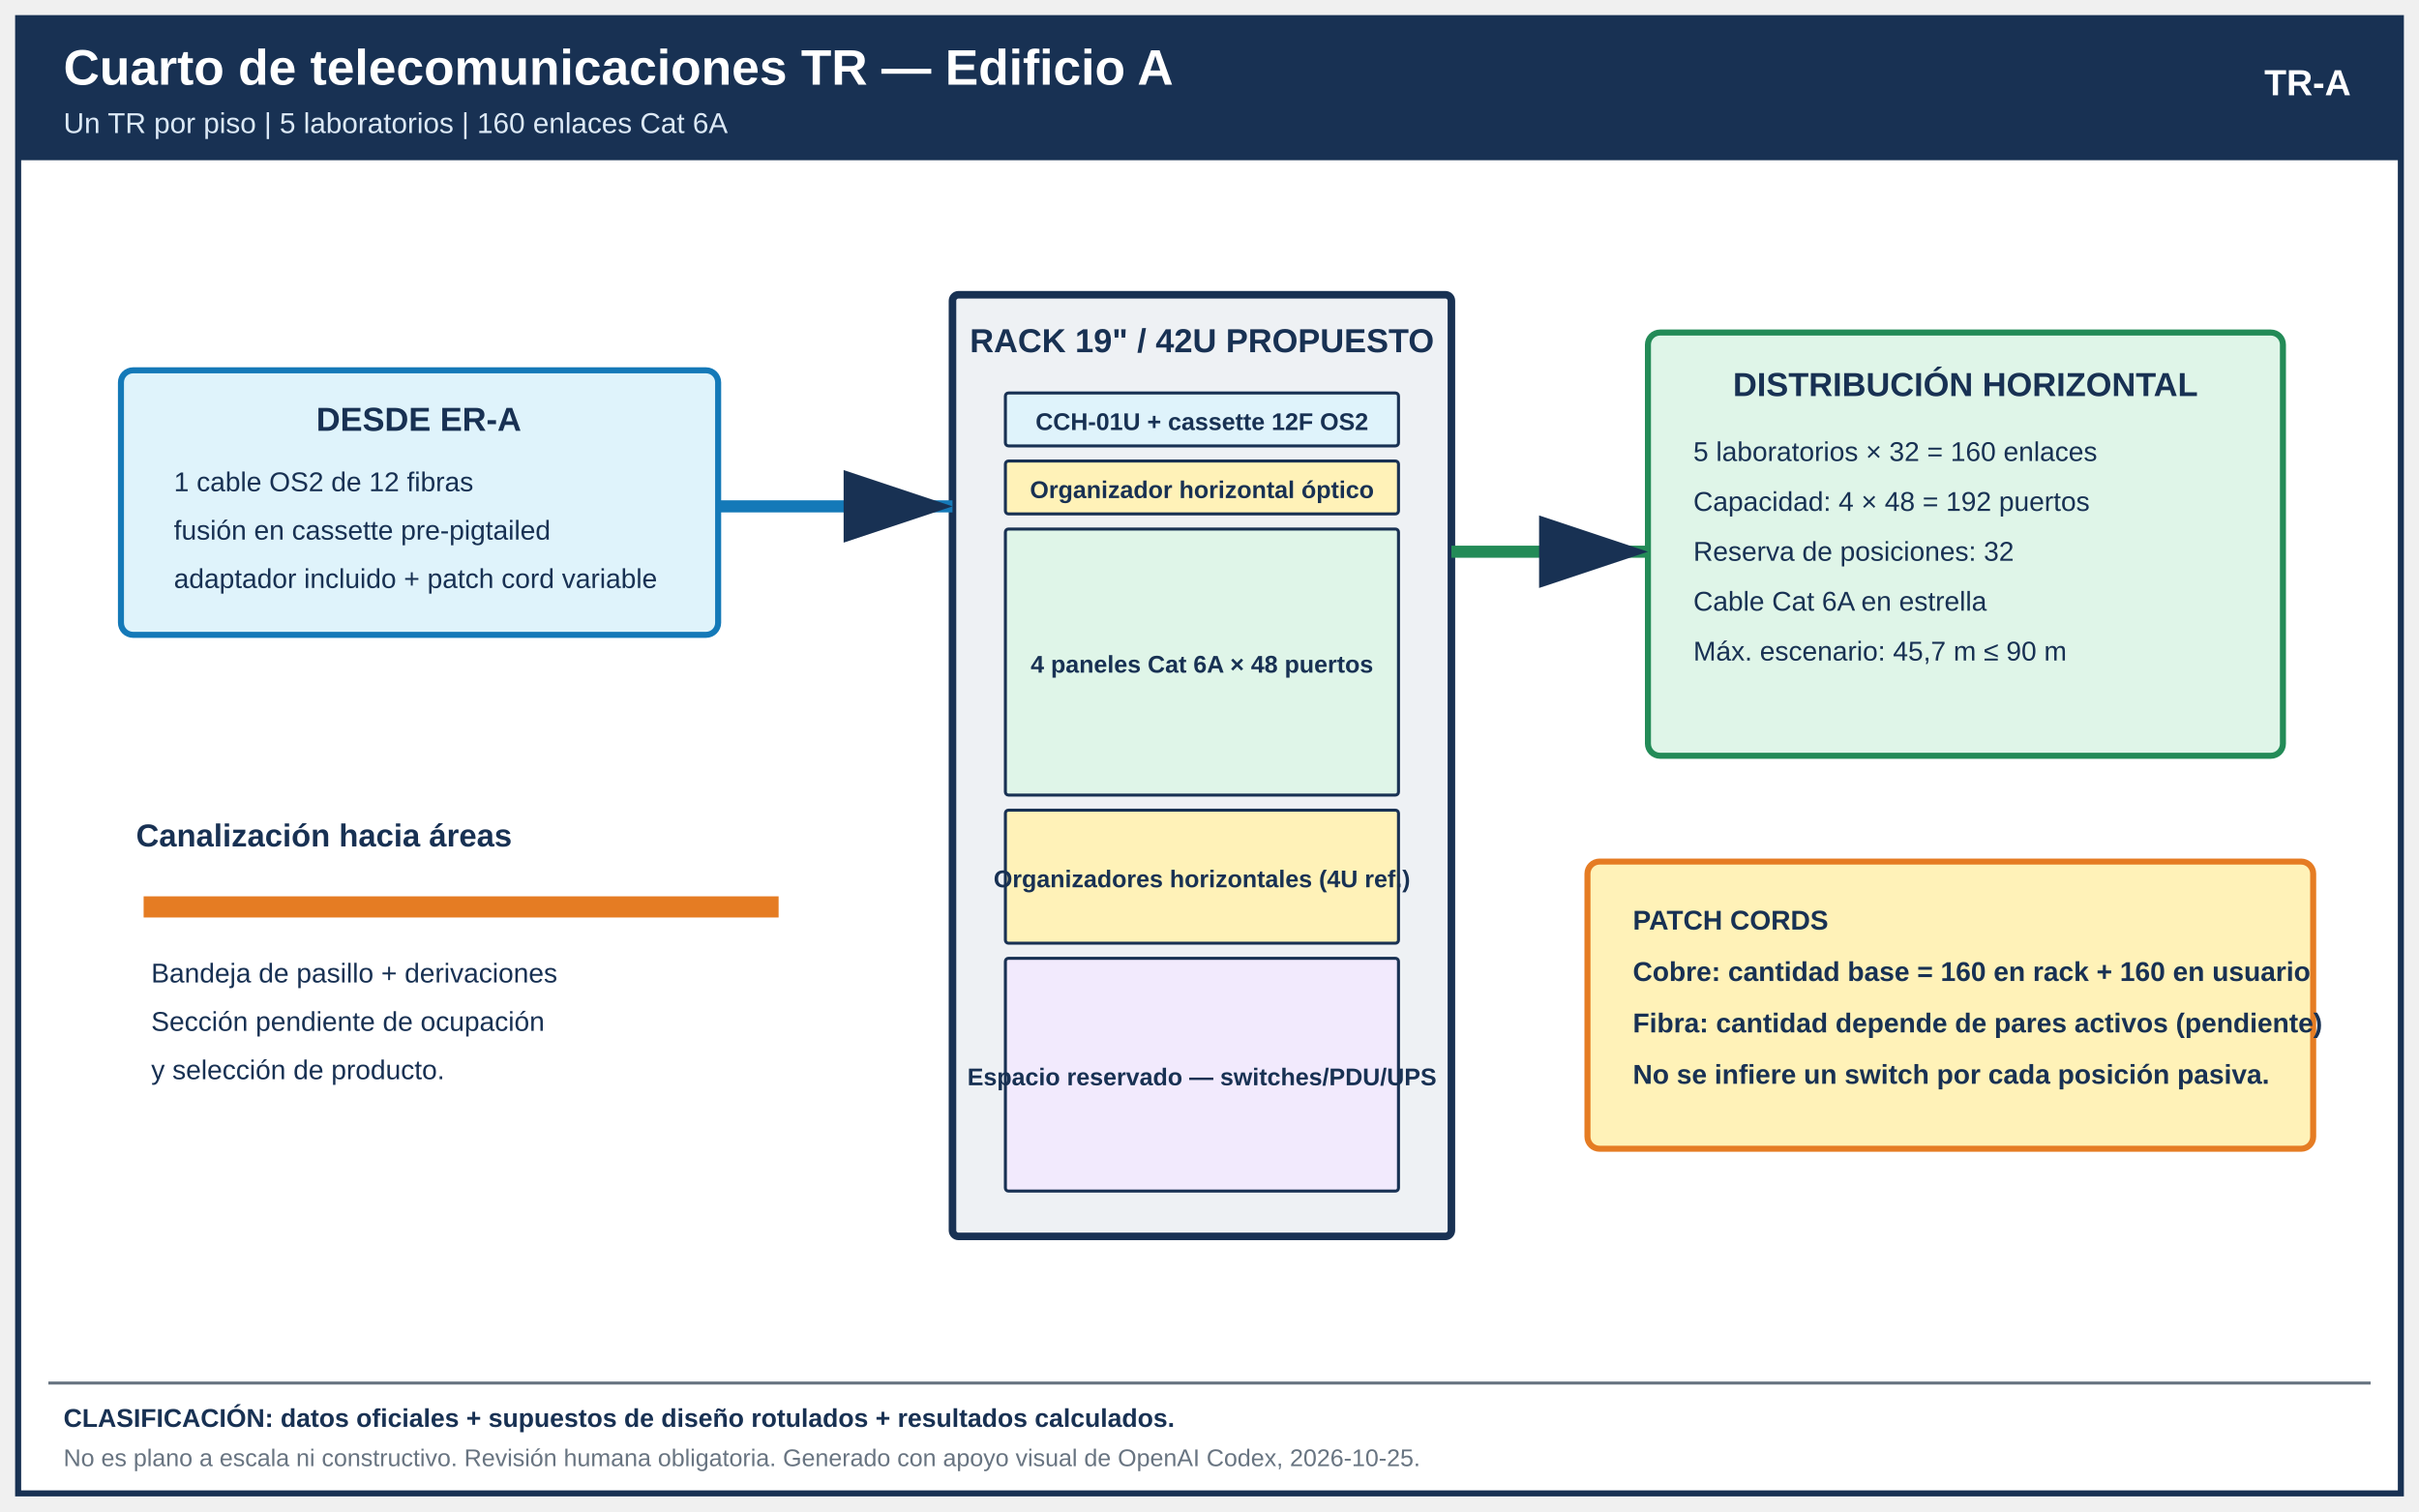
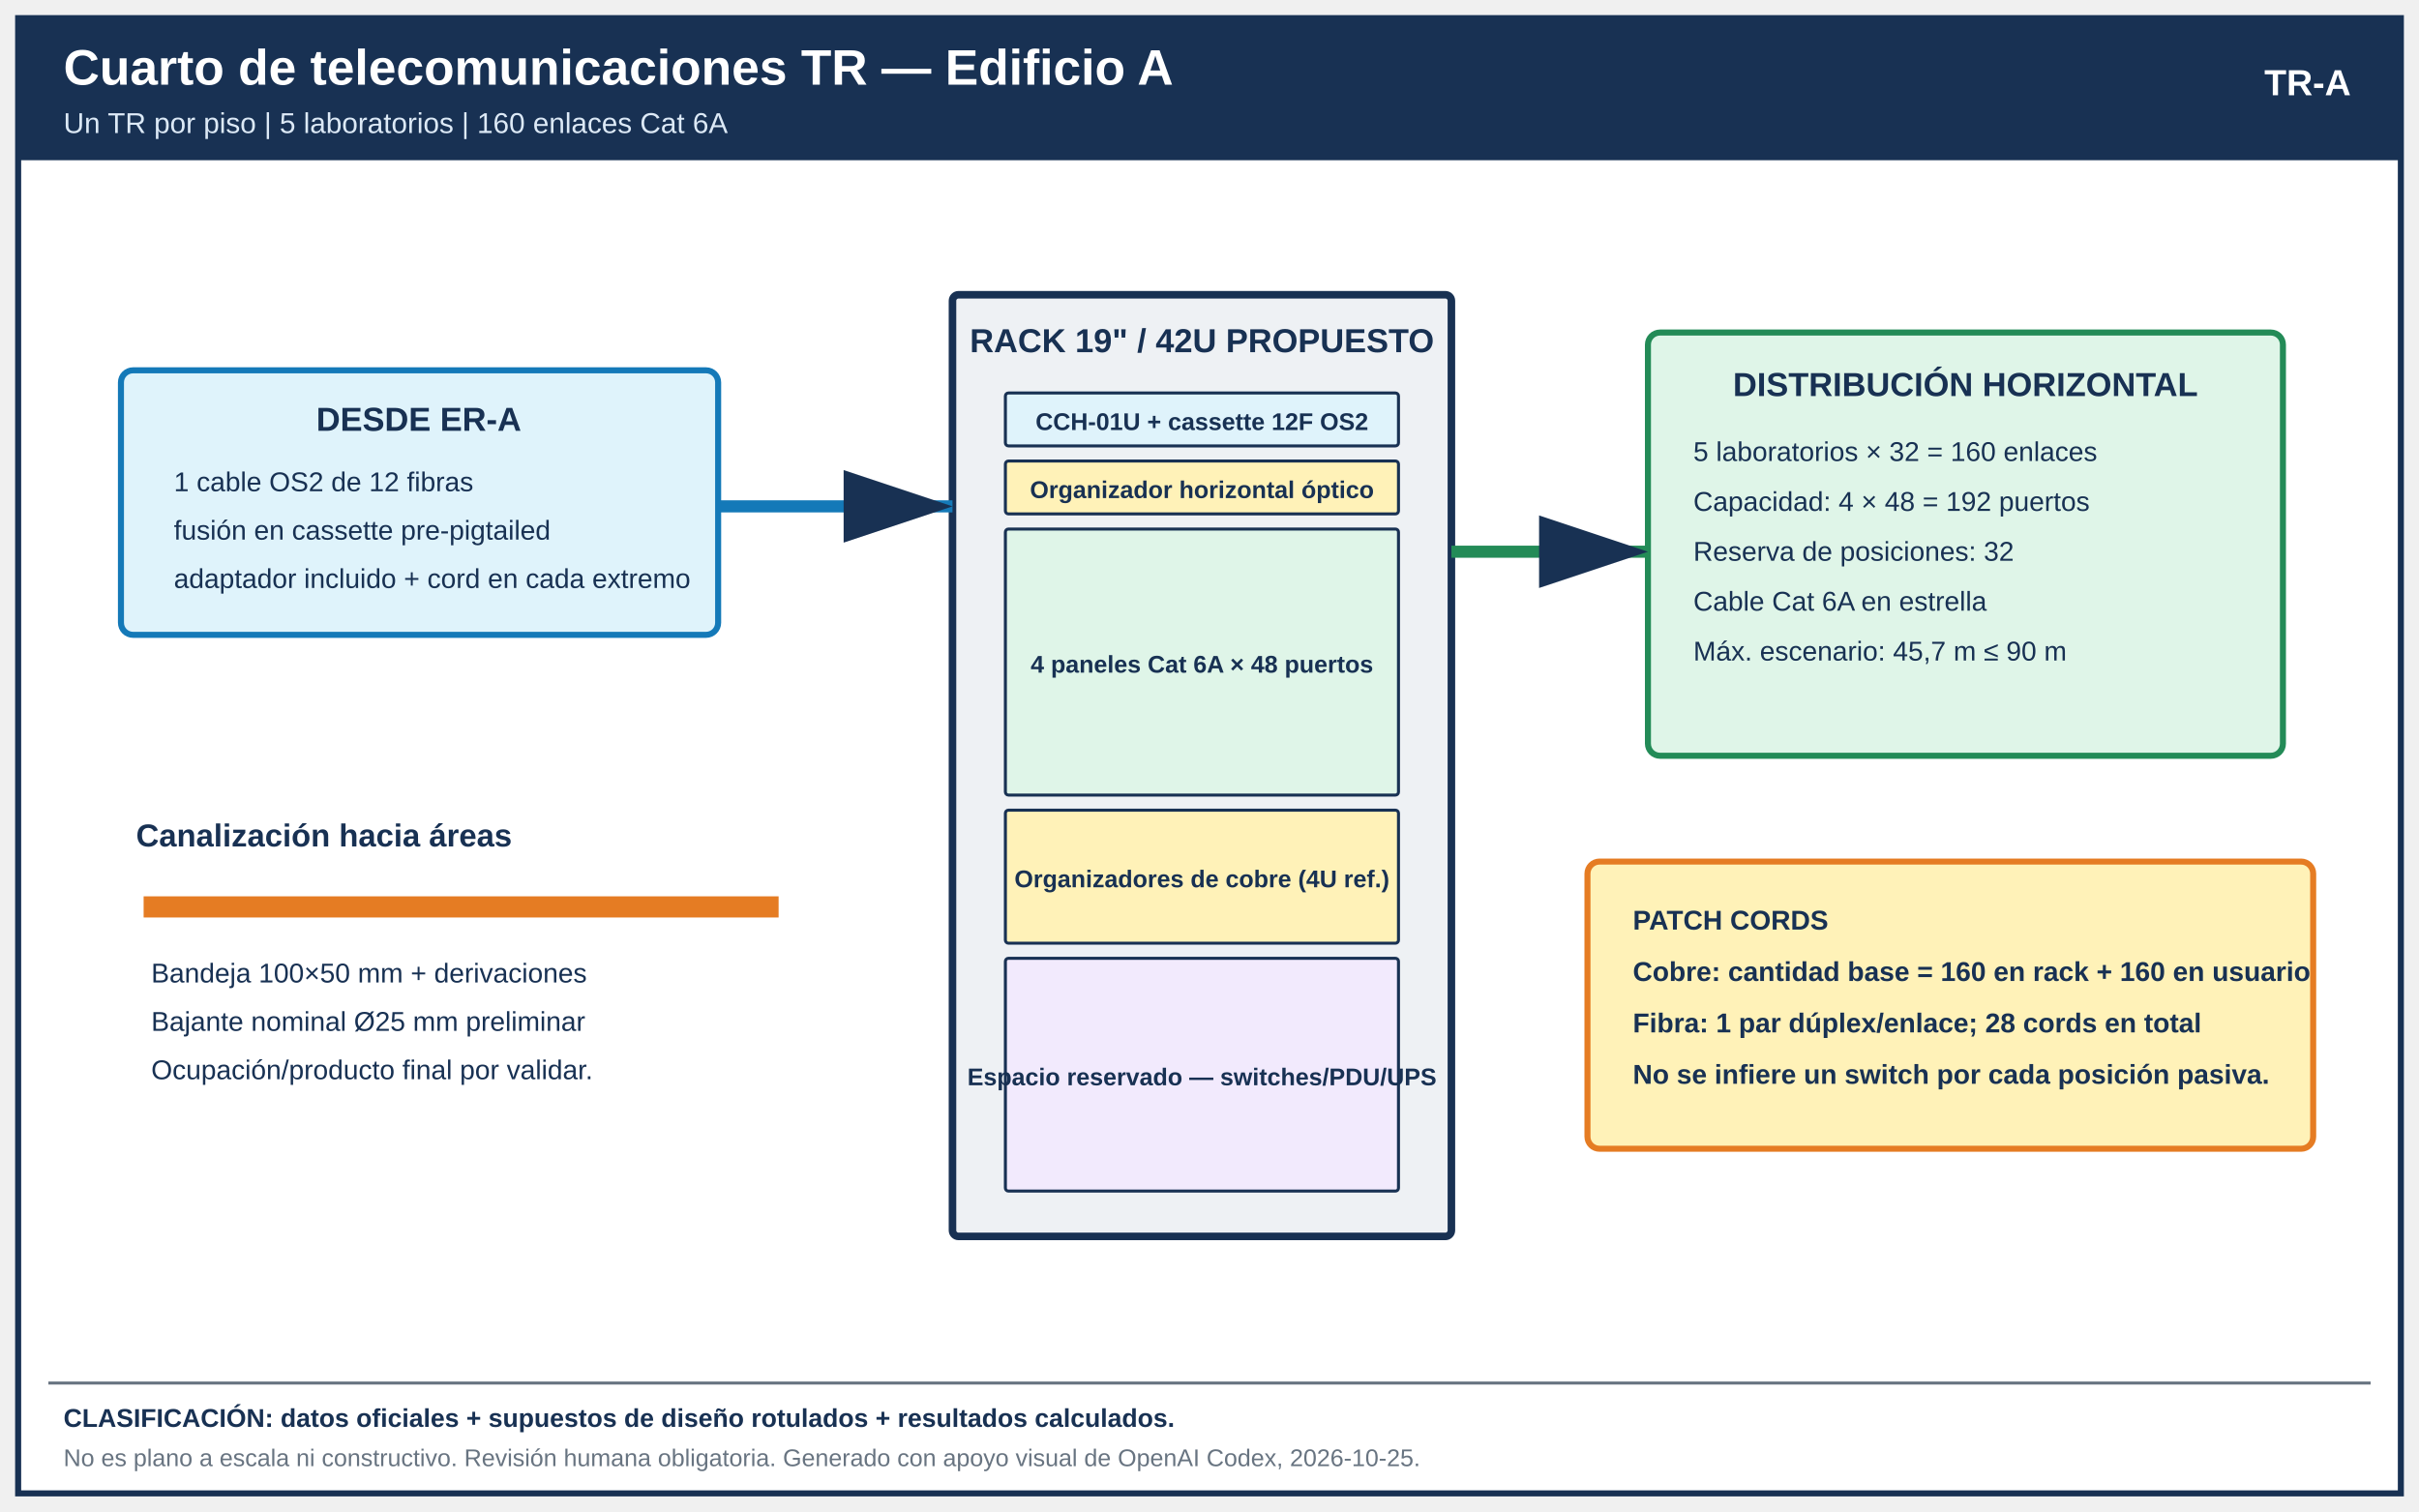
<svg xmlns="http://www.w3.org/2000/svg" width="1600" height="1000" viewBox="0 0 1600 1000">
  <defs>
    <marker id="arrow" markerWidth="10" markerHeight="10" refX="9" refY="3" orient="auto" markerUnits="strokeWidth">
      <path d="M0,0 L0,6 L9,3 z" fill="#183153" />
    </marker>
  </defs>
  <style>text{font-family:Arial,Helvetica,sans-serif}.small{font-size:18px}.tiny{font-size:15px}</style>
  <rect x="12" y="12" width="1576" height="976" rx="0" fill="white" stroke="#183153" stroke-width="4" />
  <rect x="12" y="12" width="1576" height="94" rx="0" fill="#183153" stroke="#183153" stroke-width="0" />
  <text x="42" y="56" font-size="33" font-weight="bold" text-anchor="start" fill="white">Cuarto de telecomunicaciones TR — Edificio A</text>
  <text x="42" y="88" font-size="19" font-weight="normal" text-anchor="start" fill="#dce9f6">Un TR por piso | 5 laboratorios | 160 enlaces Cat 6A</text>
  <text x="1555" y="63" font-size="24" font-weight="bold" text-anchor="end" fill="white">TR-A</text>
  <rect x="630" y="195" width="330" height="623" rx="4" fill="#eef1f4" stroke="#183153" stroke-width="5" />
  <text x="795" y="233" font-size="22" font-weight="bold" text-anchor="middle" fill="#183153">RACK 19" / 42U PROPUESTO</text>
  <rect x="665" y="260" width="260" height="35" rx="2" fill="#dff3fb" stroke="#183153" stroke-width="2" />
  <text x="795" y="284.5" font-size="16" font-weight="bold" text-anchor="middle" fill="#183153">CCH-01U + cassette 12F OS2</text>
  <rect x="665" y="305" width="260" height="35" rx="2" fill="#fff2b8" stroke="#183153" stroke-width="2" />
  <text x="795" y="329.5" font-size="16" font-weight="bold" text-anchor="middle" fill="#183153">Organizador horizontal óptico</text>
  <rect x="665" y="350" width="260" height="176" rx="2" fill="#dff5e8" stroke="#183153" stroke-width="2" />
  <text x="795" y="445.0" font-size="16" font-weight="bold" text-anchor="middle" fill="#183153">4 paneles Cat 6A × 48 puertos</text>
  <rect x="665" y="536" width="260" height="88" rx="2" fill="#fff2b8" stroke="#183153" stroke-width="2" />
-   <text x="795" y="587.0" font-size="16" font-weight="bold" text-anchor="middle" fill="#183153">Organizadores horizontales (4U ref.)</text>
+   <text x="795" y="587.0" font-size="16" font-weight="bold" text-anchor="middle" fill="#183153">Organizadores de cobre (4U ref.)</text>
  <rect x="665" y="634" width="260" height="154" rx="2" fill="#f2eafd" stroke="#183153" stroke-width="2" />
  <text x="795" y="718.0" font-size="16" font-weight="bold" text-anchor="middle" fill="#183153">Espacio reservado — switches/PDU/UPS</text>
  <rect x="80" y="245" width="395" height="175" rx="8" fill="#dff3fb" stroke="#1479b8" stroke-width="4" />
  <text x="277" y="285" font-size="22" font-weight="bold" text-anchor="middle" fill="#183153">DESDE ER-A</text>
  <text x="115" y="325" font-size="18" font-weight="normal" text-anchor="start" fill="#183153">1 cable OS2 de 12 fibras</text>
  <text x="115" y="357" font-size="18" font-weight="normal" text-anchor="start" fill="#183153">fusión en cassette pre-pigtailed</text>
-   <text x="115" y="389" font-size="18" font-weight="normal" text-anchor="start" fill="#183153">adaptador incluido + patch cord variable</text>
+   <text x="115" y="389" font-size="18" font-weight="normal" text-anchor="start" fill="#183153">adaptador incluido + cord en cada extremo</text>
  <line x1="475" y1="335" x2="630" y2="335" stroke="#1479b8" stroke-width="8" fill="none" marker-end="url(#arrow)" />
  <rect x="1090" y="220" width="420" height="280" rx="8" fill="#dff5e8" stroke="#238b57" stroke-width="4" />
  <text x="1300" y="262" font-size="22" font-weight="bold" text-anchor="middle" fill="#183153">DISTRIBUCIÓN HORIZONTAL</text>
  <text x="1120" y="305" font-size="18" font-weight="normal" text-anchor="start" fill="#183153">5 laboratorios × 32 = 160 enlaces</text>
  <text x="1120" y="338" font-size="18" font-weight="normal" text-anchor="start" fill="#183153">Capacidad: 4 × 48 = 192 puertos</text>
  <text x="1120" y="371" font-size="18" font-weight="normal" text-anchor="start" fill="#183153">Reserva de posiciones: 32</text>
  <text x="1120" y="404" font-size="18" font-weight="normal" text-anchor="start" fill="#183153">Cable Cat 6A en estrella</text>
  <text x="1120" y="437" font-size="18" font-weight="normal" text-anchor="start" fill="#183153">Máx. escenario: 45,7 m ≤ 90 m</text>
  <line x1="960" y1="365" x2="1090" y2="365" stroke="#238b57" stroke-width="8" fill="none" marker-end="url(#arrow)" />
  <rect x="1050" y="570" width="480" height="190" rx="8" fill="#fff2b8" stroke="#e57c23" stroke-width="4" />
  <text x="1080" y="615" font-size="18" font-weight="bold" text-anchor="start" fill="#183153">PATCH CORDS</text>
  <text x="1080" y="649" font-size="18" font-weight="bold" text-anchor="start" fill="#183153">Cobre: cantidad base = 160 en rack + 160 en usuario</text>
-   <text x="1080" y="683" font-size="18" font-weight="bold" text-anchor="start" fill="#183153">Fibra: cantidad depende de pares activos (pendiente)</text>
+   <text x="1080" y="683" font-size="18" font-weight="bold" text-anchor="start" fill="#183153">Fibra: 1 par dúplex/enlace; 28 cords en total</text>
  <text x="1080" y="717" font-size="18" font-weight="bold" text-anchor="start" fill="#183153">No se infiere un switch por cada posición pasiva.</text>
  <text x="90" y="560" font-size="21" font-weight="bold" text-anchor="start" fill="#183153">Canalización hacia áreas</text>
  <line x1="95" y1="600" x2="515" y2="600" stroke="#e57c23" stroke-width="14" fill="none" />
-   <text x="100" y="650" font-size="18" font-weight="normal" text-anchor="start" fill="#183153">Bandeja de pasillo + derivaciones</text>
-   <text x="100" y="682" font-size="18" font-weight="normal" text-anchor="start" fill="#183153">Sección pendiente de ocupación</text>
-   <text x="100" y="714" font-size="18" font-weight="normal" text-anchor="start" fill="#183153">y selección de producto.</text>
+   <text x="100" y="650" font-size="18" font-weight="normal" text-anchor="start" fill="#183153">Bandeja 100×50 mm + derivaciones</text>
+   <text x="100" y="682" font-size="18" font-weight="normal" text-anchor="start" fill="#183153">Bajante nominal Ø25 mm preliminar</text>
+   <text x="100" y="714" font-size="18" font-weight="normal" text-anchor="start" fill="#183153">Ocupación/producto final por validar.</text>
  <line x1="32" y1="915" x2="1568" y2="915" stroke="#687481" stroke-width="2" fill="none" />
  <text x="42" y="944" font-size="17" font-weight="bold" text-anchor="start" fill="#183153">CLASIFICACIÓN: datos oficiales + supuestos de diseño rotulados + resultados calculados.</text>
  <text x="42" y="970" font-size="16" font-weight="normal" text-anchor="start" fill="#687481">No es plano a escala ni constructivo. Revisión humana obligatoria. Generado con apoyo visual de OpenAI Codex, 2026-10-25.</text>
</svg>
